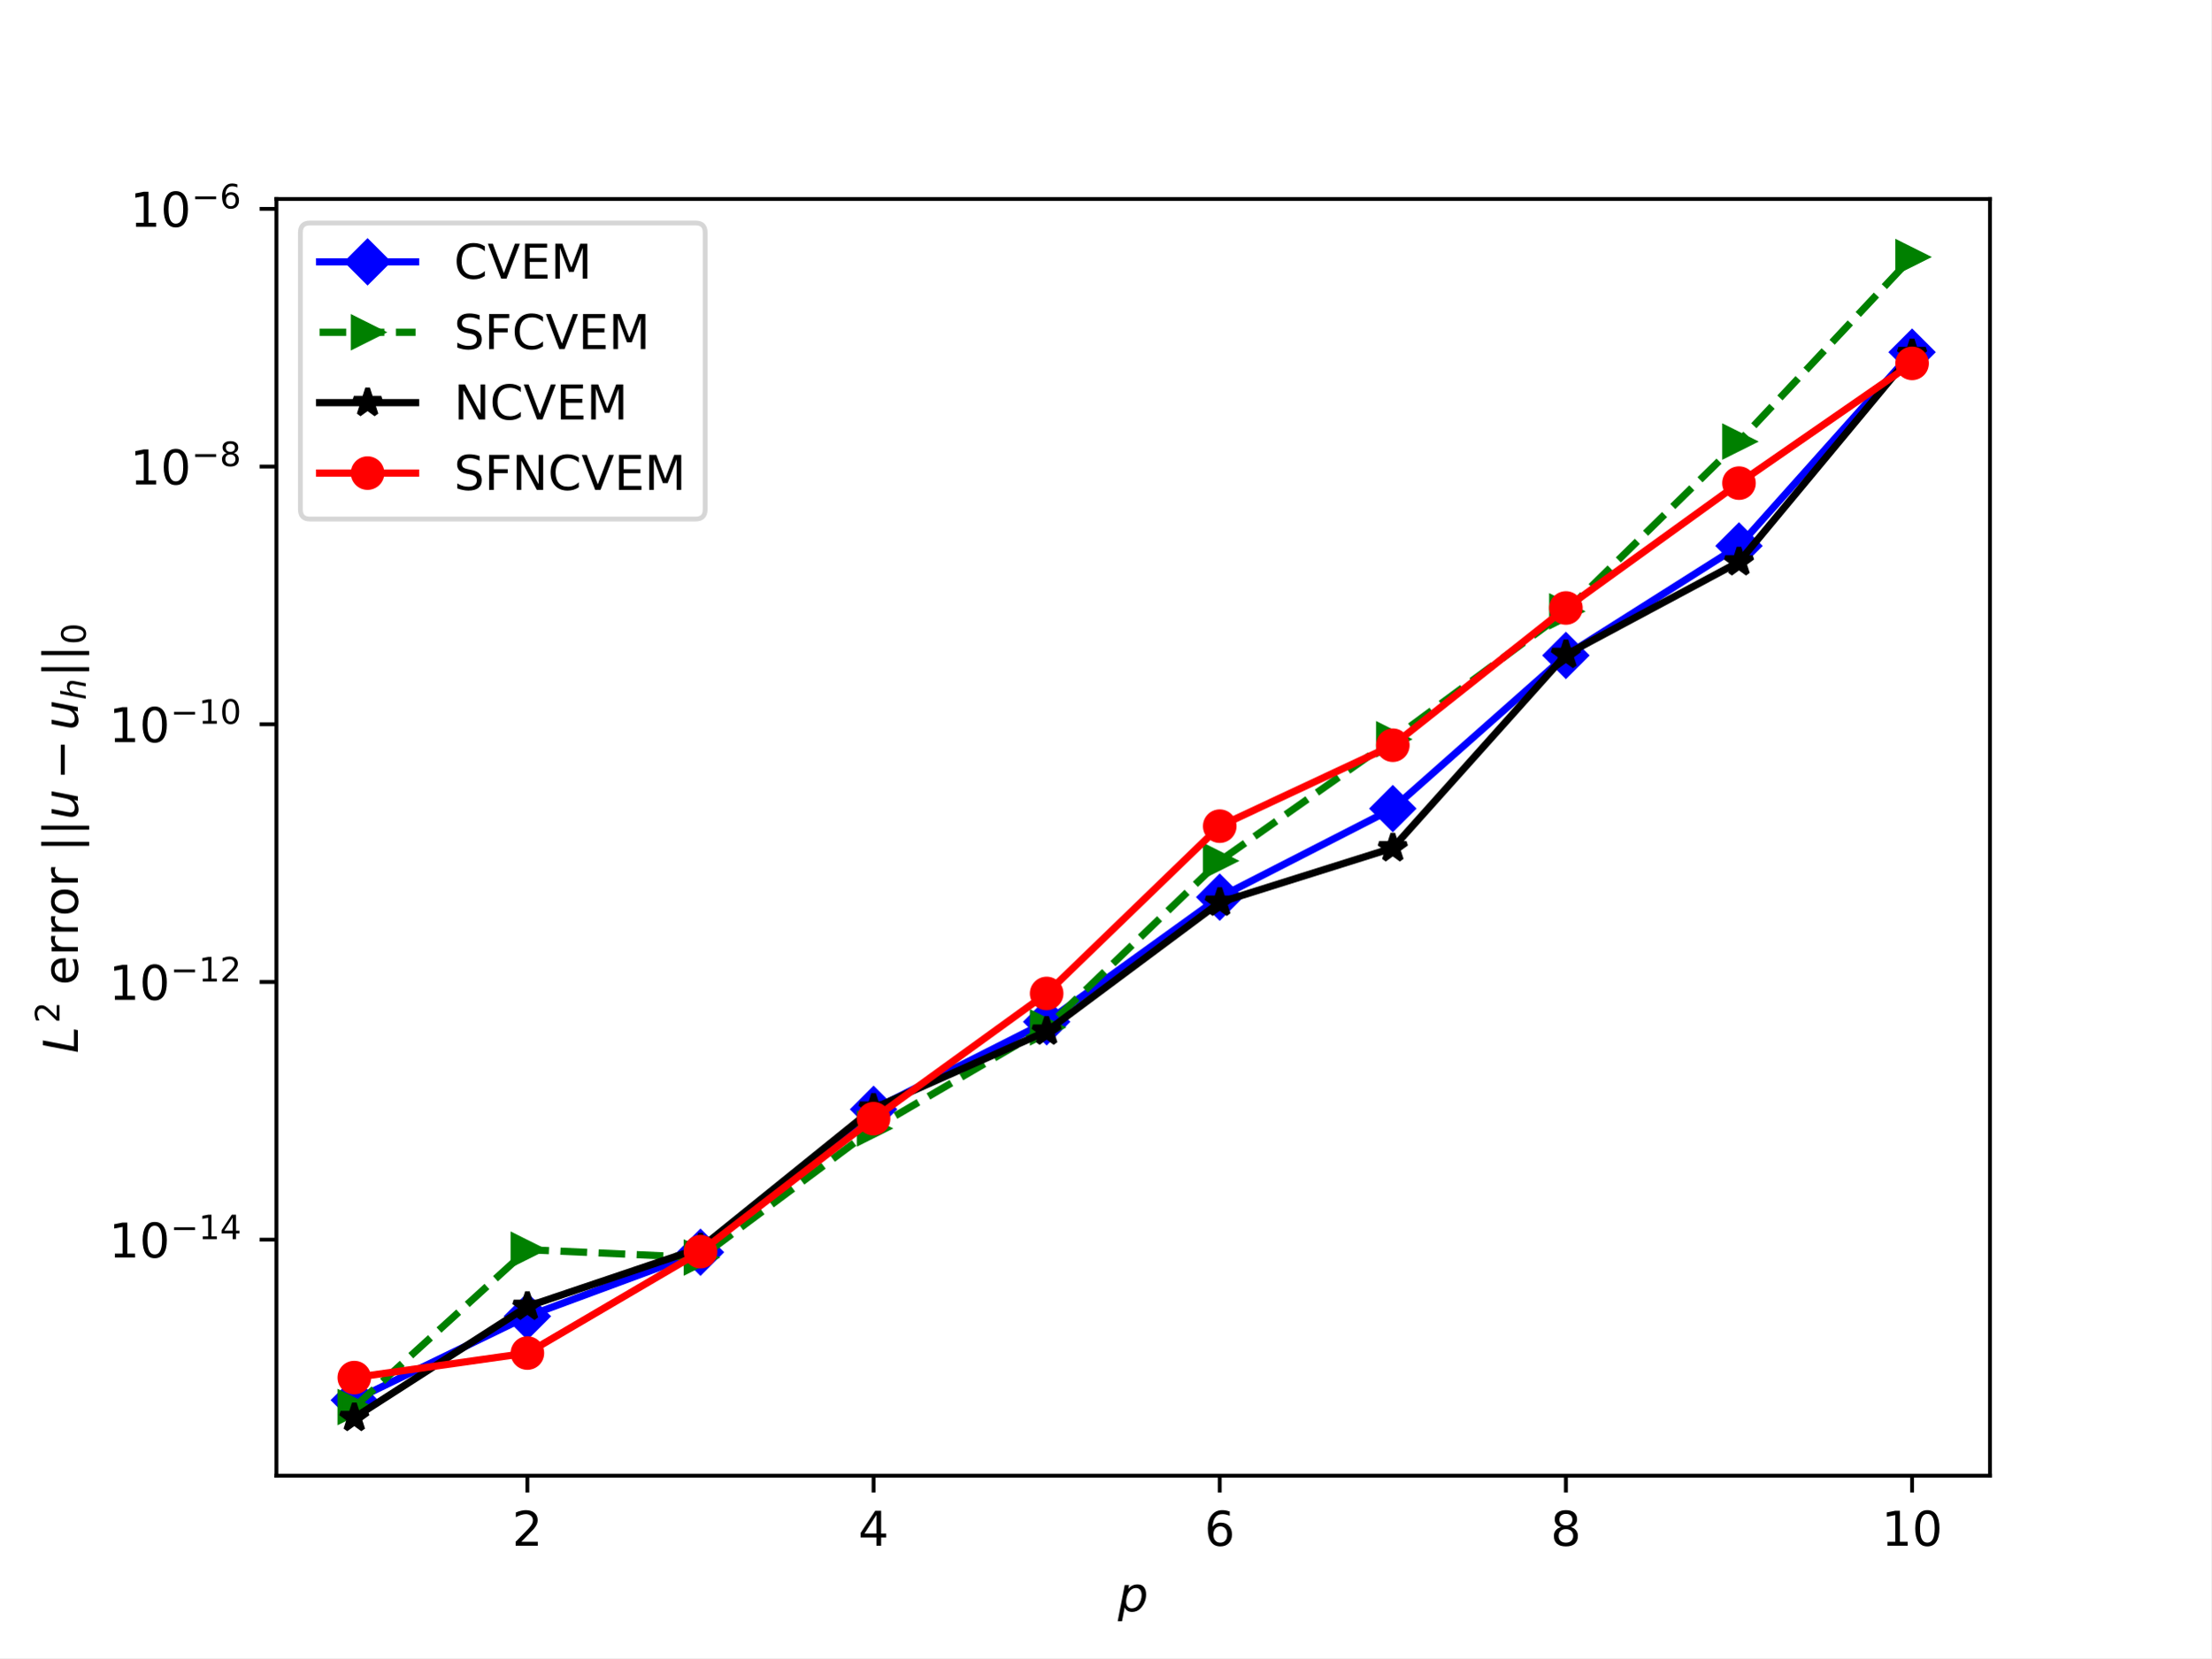
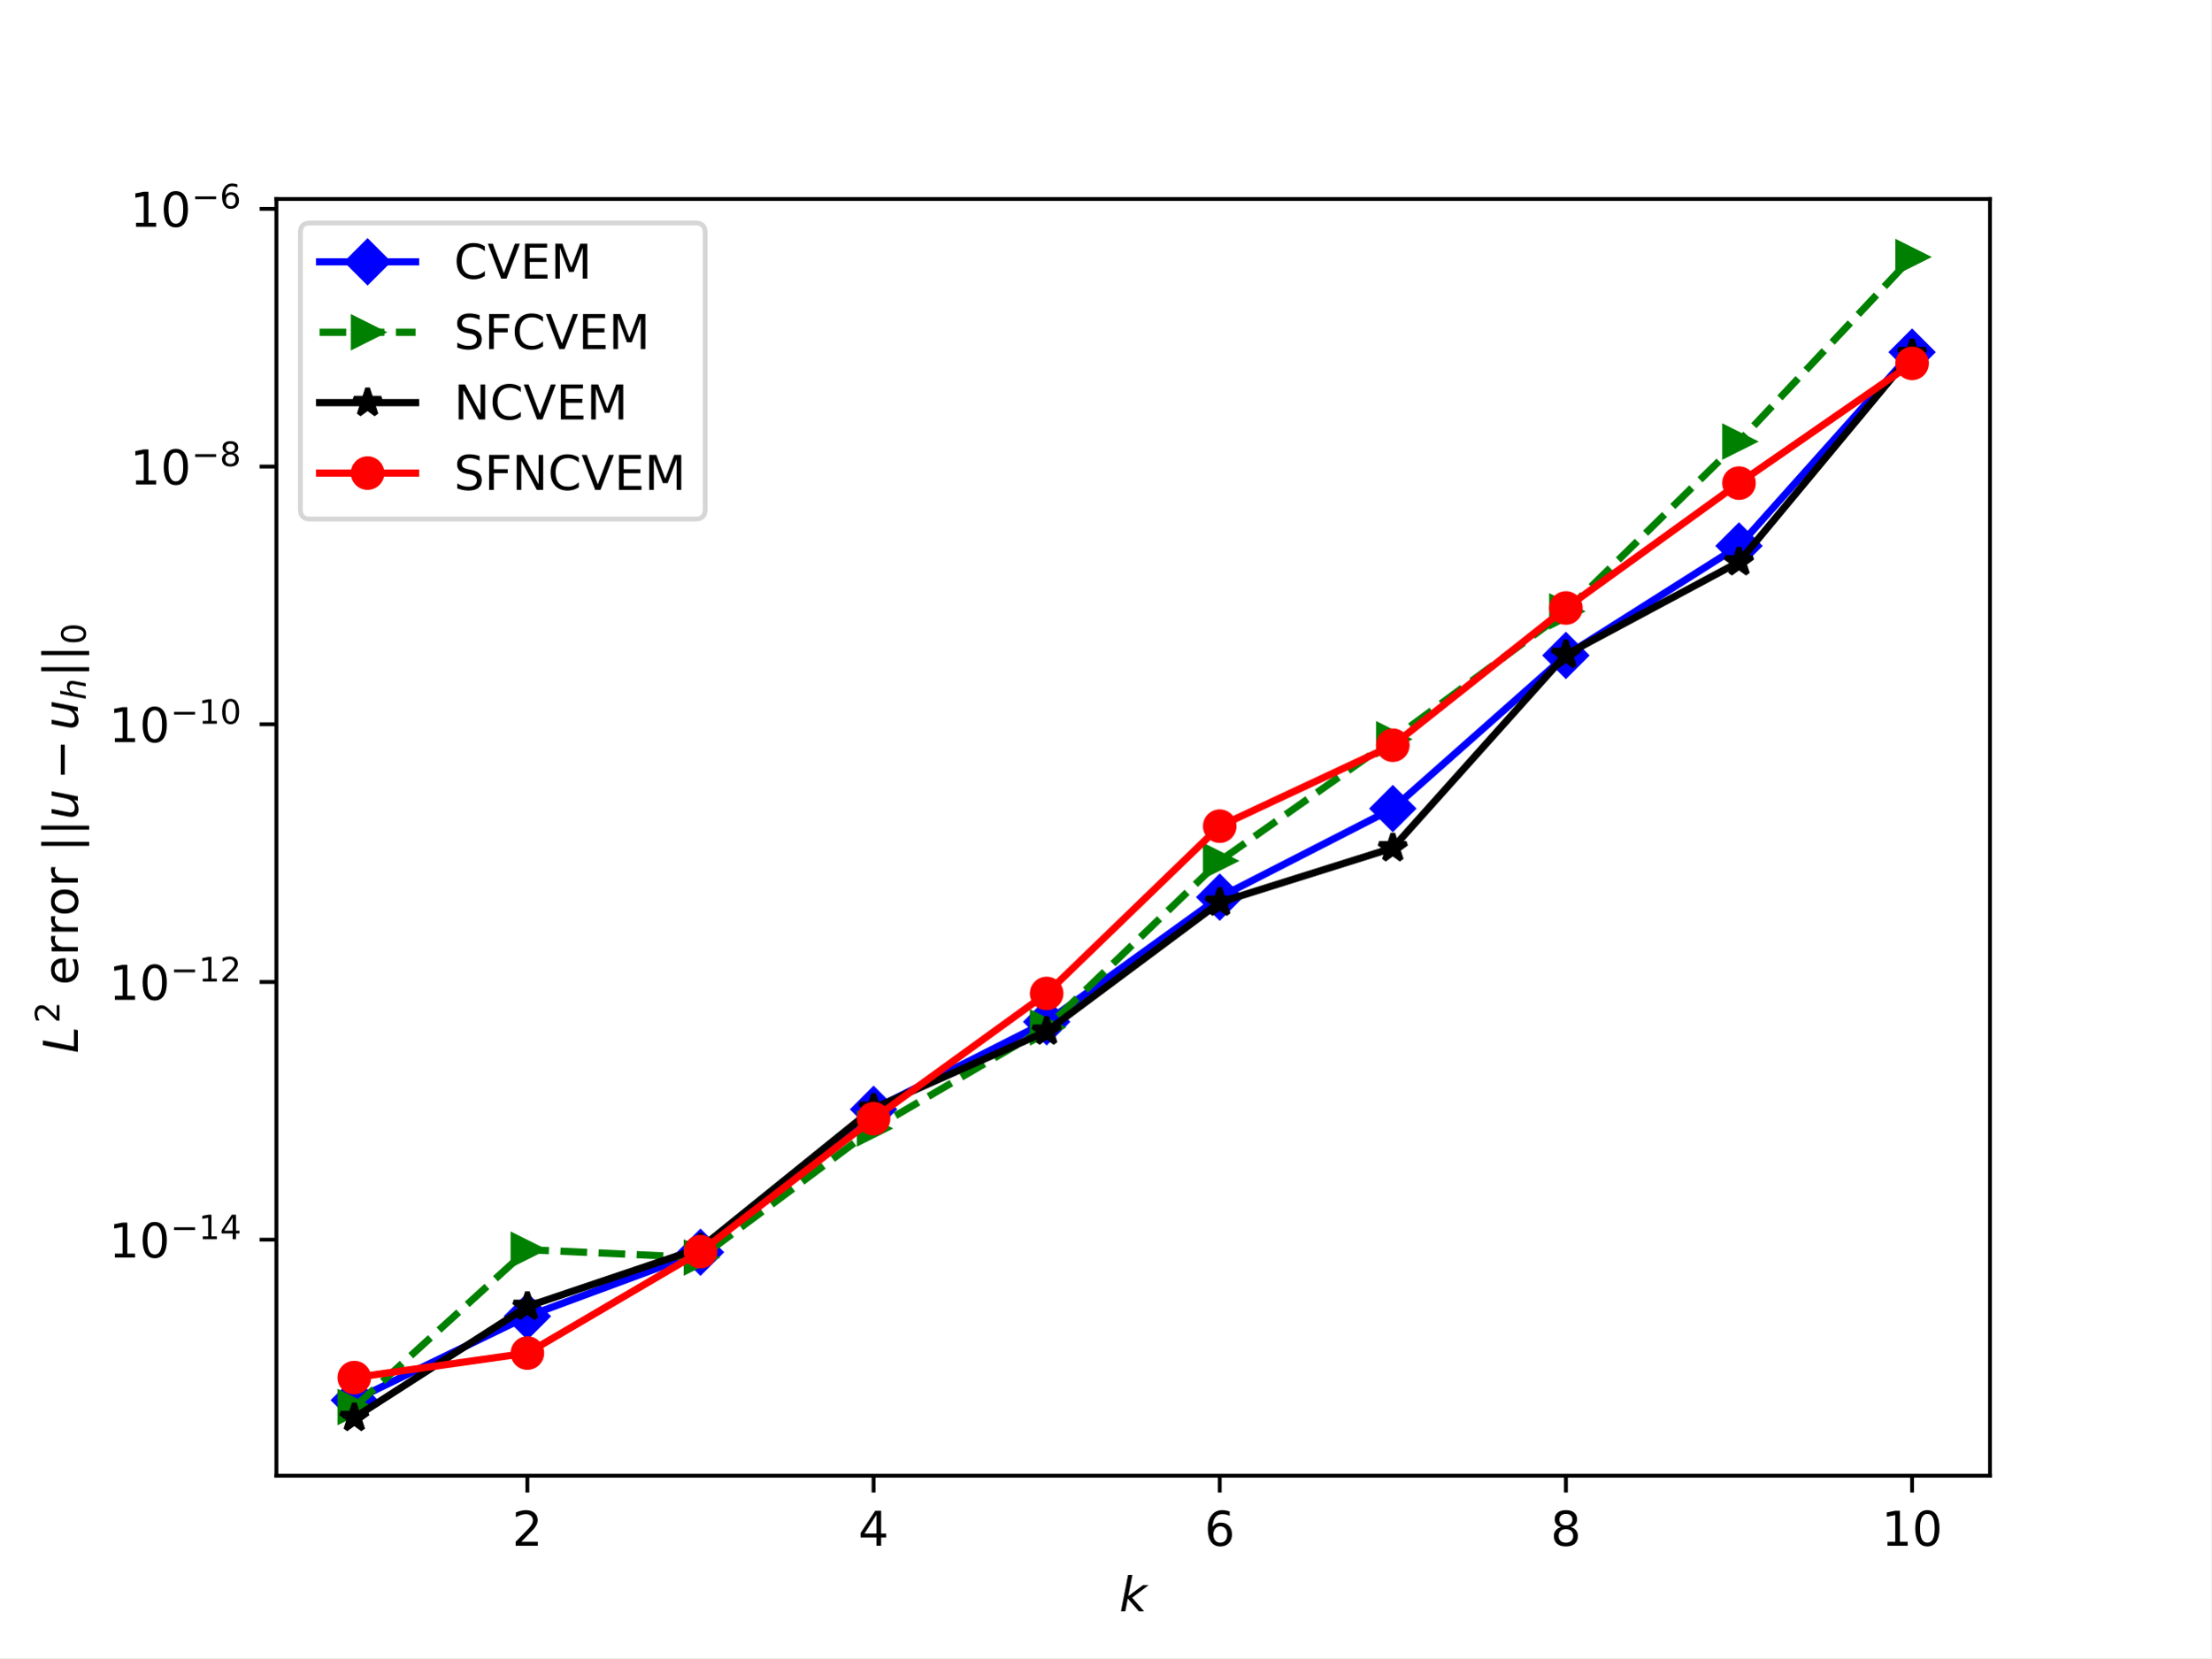
<svg xmlns="http://www.w3.org/2000/svg" xmlns:xlink="http://www.w3.org/1999/xlink" width="460.8pt" height="345.6pt" viewBox="0 0 460.8 345.6" version="1.1">
  <defs>
    <style type="text/css">*{stroke-linejoin: round; stroke-linecap: butt}</style>
  </defs>
  <g id="figure_1">
    <g id="patch_1">
      <path d="M 0 345.6  L 460.8 345.6  L 460.8 0  L 0 0  z " style="fill: #ffffff" />
    </g>
    <g id="axes_1">
      <g id="patch_2">
        <path d="M 57.6 307.584  L 414.72 307.584  L 414.72 41.472  L 57.6 41.472  z " style="fill: #ffffff" />
      </g>
      <g id="matplotlib.axis_1">
        <g id="xtick_1">
          <g id="line2d_1">
            <defs>
-               <path id="me369b42a42" d="M 0 0  L 0 3.5  " style="stroke: #000000; stroke-width: 0.8" />
-             </defs>
-             <g>
-               <use xlink:href="#me369b42a42" x="109.905" y="307.584" style="stroke: #000000; stroke-width: 0.8" />
+               <path id="m17339f970b" d="M 0 0  L 0 3.5  " style="stroke: #000000; stroke-width: 0.8" />
+             </defs>
+             <g>
+               <use xlink:href="#m17339f970b" x="109.905" y="307.584" style="stroke: #000000; stroke-width: 0.8" />
            </g>
          </g>
          <g id="text_1">
            <g transform="translate(106.7242 322.1824)scale(0.1 -0.1)">
              <defs>
                <path id="DejaVuSans-32" d="M 1228 531  L 3431 531  L 3431 0  L 469 0  L 469 531  Q 828 903 1448 1529  Q 2069 2156 2228 2338  Q 2531 2678 2651 2914  Q 2772 3150 2772 3378  Q 2772 3750 2511 3984  Q 2250 4219 1831 4219  Q 1534 4219 1204 4116  Q 875 4013 500 3803  L 500 4441  Q 881 4594 1212 4672  Q 1544 4750 1819 4750  Q 2544 4750 2975 4387  Q 3406 4025 3406 3419  Q 3406 3131 3298 2873  Q 3191 2616 2906 2266  Q 2828 2175 2409 1742  Q 1991 1309 1228 531  z " transform="scale(0.015625)" />
              </defs>
              <use xlink:href="#DejaVuSans-32" />
            </g>
          </g>
        </g>
        <g id="xtick_2">
          <g id="line2d_2">
            <g>
-               <use xlink:href="#me369b42a42" x="182.051" y="307.584" style="stroke: #000000; stroke-width: 0.8" />
+               <use xlink:href="#m17339f970b" x="182.051" y="307.584" style="stroke: #000000; stroke-width: 0.8" />
            </g>
          </g>
          <g id="text_2">
            <g transform="translate(178.8697 322.1824)scale(0.1 -0.1)">
              <defs>
                <path id="DejaVuSans-34" d="M 2419 4116  L 825 1625  L 2419 1625  L 2419 4116  z M 2253 4666  L 3047 4666  L 3047 1625  L 3713 1625  L 3713 1100  L 3047 1100  L 3047 0  L 2419 0  L 2419 1100  L 313 1100  L 313 1709  L 2253 4666  z " transform="scale(0.015625)" />
              </defs>
              <use xlink:href="#DejaVuSans-34" />
            </g>
          </g>
        </g>
        <g id="xtick_3">
          <g id="line2d_3">
            <g>
-               <use xlink:href="#me369b42a42" x="254.196" y="307.584" style="stroke: #000000; stroke-width: 0.8" />
+               <use xlink:href="#m17339f970b" x="254.196" y="307.584" style="stroke: #000000; stroke-width: 0.8" />
            </g>
          </g>
          <g id="text_3">
            <g transform="translate(251.0151 322.1824)scale(0.1 -0.1)">
              <defs>
                <path id="DejaVuSans-36" d="M 2113 2584  Q 1688 2584 1439 2293  Q 1191 2003 1191 1497  Q 1191 994 1439 701  Q 1688 409 2113 409  Q 2538 409 2786 701  Q 3034 994 3034 1497  Q 3034 2003 2786 2293  Q 2538 2584 2113 2584  z M 3366 4563  L 3366 3988  Q 3128 4100 2886 4159  Q 2644 4219 2406 4219  Q 1781 4219 1451 3797  Q 1122 3375 1075 2522  Q 1259 2794 1537 2939  Q 1816 3084 2150 3084  Q 2853 3084 3261 2657  Q 3669 2231 3669 1497  Q 3669 778 3244 343  Q 2819 -91 2113 -91  Q 1303 -91 875 529  Q 447 1150 447 2328  Q 447 3434 972 4092  Q 1497 4750 2381 4750  Q 2619 4750 2861 4703  Q 3103 4656 3366 4563  z " transform="scale(0.015625)" />
              </defs>
              <use xlink:href="#DejaVuSans-36" />
            </g>
          </g>
        </g>
        <g id="xtick_4">
          <g id="line2d_4">
            <g>
-               <use xlink:href="#me369b42a42" x="326.342" y="307.584" style="stroke: #000000; stroke-width: 0.8" />
+               <use xlink:href="#m17339f970b" x="326.342" y="307.584" style="stroke: #000000; stroke-width: 0.8" />
            </g>
          </g>
          <g id="text_4">
            <g transform="translate(323.1606 322.1824)scale(0.1 -0.1)">
              <defs>
                <path id="DejaVuSans-38" d="M 2034 2216  Q 1584 2216 1326 1975  Q 1069 1734 1069 1313  Q 1069 891 1326 650  Q 1584 409 2034 409  Q 2484 409 2743 651  Q 3003 894 3003 1313  Q 3003 1734 2745 1975  Q 2488 2216 2034 2216  z M 1403 2484  Q 997 2584 770 2862  Q 544 3141 544 3541  Q 544 4100 942 4425  Q 1341 4750 2034 4750  Q 2731 4750 3128 4425  Q 3525 4100 3525 3541  Q 3525 3141 3298 2862  Q 3072 2584 2669 2484  Q 3125 2378 3379 2068  Q 3634 1759 3634 1313  Q 3634 634 3220 271  Q 2806 -91 2034 -91  Q 1263 -91 848 271  Q 434 634 434 1313  Q 434 1759 690 2068  Q 947 2378 1403 2484  z M 1172 3481  Q 1172 3119 1398 2916  Q 1625 2713 2034 2713  Q 2441 2713 2670 2916  Q 2900 3119 2900 3481  Q 2900 3844 2670 4047  Q 2441 4250 2034 4250  Q 1625 4250 1398 4047  Q 1172 3844 1172 3481  z " transform="scale(0.015625)" />
              </defs>
              <use xlink:href="#DejaVuSans-38" />
            </g>
          </g>
        </g>
        <g id="xtick_5">
          <g id="line2d_5">
            <g>
-               <use xlink:href="#me369b42a42" x="398.487" y="307.584" style="stroke: #000000; stroke-width: 0.8" />
+               <use xlink:href="#m17339f970b" x="398.487" y="307.584" style="stroke: #000000; stroke-width: 0.8" />
            </g>
          </g>
          <g id="text_5">
            <g transform="translate(392.1248 322.1824)scale(0.1 -0.1)">
              <defs>
                <path id="DejaVuSans-31" d="M 794 531  L 1825 531  L 1825 4091  L 703 3866  L 703 4441  L 1819 4666  L 2450 4666  L 2450 531  L 3481 531  L 3481 0  L 794 0  L 794 531  z " transform="scale(0.015625)" />
                <path id="DejaVuSans-30" d="M 2034 4250  Q 1547 4250 1301 3770  Q 1056 3291 1056 2328  Q 1056 1369 1301 889  Q 1547 409 2034 409  Q 2525 409 2770 889  Q 3016 1369 3016 2328  Q 3016 3291 2770 3770  Q 2525 4250 2034 4250  z M 2034 4750  Q 2819 4750 3233 4129  Q 3647 3509 3647 2328  Q 3647 1150 3233 529  Q 2819 -91 2034 -91  Q 1250 -91 836 529  Q 422 1150 422 2328  Q 422 3509 836 4129  Q 1250 4750 2034 4750  z " transform="scale(0.015625)" />
              </defs>
              <use xlink:href="#DejaVuSans-31" />
              <use xlink:href="#DejaVuSans-30" x="63.623" />
            </g>
          </g>
        </g>
        <g id="text_6">
-           <g transform="translate(232.96 335.8403)scale(0.1 -0.1)">
-             <defs>
-               <path id="DejaVuSans-Oblique-70" d="M 3175 2156  Q 3175 2616 2975 2859  Q 2775 3103 2400 3103  Q 2144 3103 1911 2972  Q 1678 2841 1497 2591  Q 1319 2344 1212 1994  Q 1106 1644 1106 1300  Q 1106 863 1306 627  Q 1506 391 1875 391  Q 2147 391 2380 519  Q 2613 647 2778 891  Q 2956 1147 3065 1494  Q 3175 1841 3175 2156  z M 1394 2969  Q 1625 3272 1939 3428  Q 2253 3584 2638 3584  Q 3175 3584 3472 3232  Q 3769 2881 3769 2247  Q 3769 1728 3584 1258  Q 3400 788 3053 416  Q 2822 169 2531 39  Q 2241 -91 1919 -91  Q 1547 -91 1294 64  Q 1041 219 916 525  L 556 -1331  L -19 -1331  L 922 3500  L 1497 3500  L 1394 2969  z " transform="scale(0.015625)" />
-             </defs>
-             <use xlink:href="#DejaVuSans-Oblique-70" />
+           <g transform="translate(233.26 335.8606)scale(0.1 -0.1)">
+             <defs>
+               <path id="DejaVuSans-Oblique-6b" d="M 1172 4863  L 1747 4863  L 1197 2028  L 3169 3500  L 3916 3500  L 1716 1825  L 3322 0  L 2625 0  L 1131 1709  L 800 0  L 225 0  L 1172 4863  z " transform="scale(0.015625)" />
+             </defs>
+             <use xlink:href="#DejaVuSans-Oblique-6b" transform="translate(0 0.015625)" />
          </g>
        </g>
      </g>
      <g id="matplotlib.axis_2">
        <g id="ytick_1">
          <g id="line2d_6">
            <defs>
-               <path id="m27cf5d0854" d="M 0 0  L -3.5 0  " style="stroke: #000000; stroke-width: 0.8" />
-             </defs>
-             <g>
-               <use xlink:href="#m27cf5d0854" x="57.6" y="258.386" style="stroke: #000000; stroke-width: 0.8" />
+               <path id="m7d3b44a6b0" d="M 0 0  L -3.5 0  " style="stroke: #000000; stroke-width: 0.8" />
+             </defs>
+             <g>
+               <use xlink:href="#m7d3b44a6b0" x="57.6" y="258.386" style="stroke: #000000; stroke-width: 0.8" />
            </g>
          </g>
          <g id="text_7">
            <g transform="translate(22.7 262.1857)scale(0.1 -0.1)">
              <defs>
                <path id="DejaVuSans-2212" d="M 678 2272  L 4684 2272  L 4684 1741  L 678 1741  L 678 2272  z " transform="scale(0.015625)" />
              </defs>
              <use xlink:href="#DejaVuSans-31" transform="translate(0 0.684375)" />
              <use xlink:href="#DejaVuSans-30" transform="translate(63.62305 0.684375)" />
              <use xlink:href="#DejaVuSans-2212" transform="translate(128.2031 38.96563)scale(0.7)" />
              <use xlink:href="#DejaVuSans-31" transform="translate(186.8555 38.96563)scale(0.7)" />
              <use xlink:href="#DejaVuSans-34" transform="translate(231.3916 38.96563)scale(0.7)" />
            </g>
          </g>
        </g>
        <g id="ytick_2">
          <g id="line2d_7">
            <g>
-               <use xlink:href="#m27cf5d0854" x="57.6" y="204.673" style="stroke: #000000; stroke-width: 0.8" />
+               <use xlink:href="#m7d3b44a6b0" x="57.6" y="204.673" style="stroke: #000000; stroke-width: 0.8" />
            </g>
          </g>
          <g id="text_8">
            <g transform="translate(22.7 208.4718)scale(0.1 -0.1)">
              <use xlink:href="#DejaVuSans-31" transform="translate(0 0.765625)" />
              <use xlink:href="#DejaVuSans-30" transform="translate(63.62305 0.765625)" />
              <use xlink:href="#DejaVuSans-2212" transform="translate(128.2031 39.04688)scale(0.7)" />
              <use xlink:href="#DejaVuSans-31" transform="translate(186.8555 39.04688)scale(0.7)" />
              <use xlink:href="#DejaVuSans-32" transform="translate(231.3916 39.04688)scale(0.7)" />
            </g>
          </g>
        </g>
        <g id="ytick_3">
          <g id="line2d_8">
            <g>
-               <use xlink:href="#m27cf5d0854" x="57.6" y="150.959" style="stroke: #000000; stroke-width: 0.8" />
+               <use xlink:href="#m7d3b44a6b0" x="57.6" y="150.959" style="stroke: #000000; stroke-width: 0.8" />
            </g>
          </g>
          <g id="text_9">
            <g transform="translate(22.7 154.758)scale(0.1 -0.1)">
              <use xlink:href="#DejaVuSans-31" transform="translate(0 0.765625)" />
              <use xlink:href="#DejaVuSans-30" transform="translate(63.62305 0.765625)" />
              <use xlink:href="#DejaVuSans-2212" transform="translate(128.2031 39.04688)scale(0.7)" />
              <use xlink:href="#DejaVuSans-31" transform="translate(186.8555 39.04688)scale(0.7)" />
              <use xlink:href="#DejaVuSans-30" transform="translate(231.3916 39.04688)scale(0.7)" />
            </g>
          </g>
        </g>
        <g id="ytick_4">
          <g id="line2d_9">
            <g>
-               <use xlink:href="#m27cf5d0854" x="57.6" y="97.245" style="stroke: #000000; stroke-width: 0.8" />
+               <use xlink:href="#m7d3b44a6b0" x="57.6" y="97.245" style="stroke: #000000; stroke-width: 0.8" />
            </g>
          </g>
          <g id="text_10">
            <g transform="translate(27.1 101.0442)scale(0.1 -0.1)">
              <use xlink:href="#DejaVuSans-31" transform="translate(0 0.765625)" />
              <use xlink:href="#DejaVuSans-30" transform="translate(63.62305 0.765625)" />
              <use xlink:href="#DejaVuSans-2212" transform="translate(128.2031 39.04688)scale(0.7)" />
              <use xlink:href="#DejaVuSans-38" transform="translate(186.8555 39.04688)scale(0.7)" />
            </g>
          </g>
        </g>
        <g id="ytick_5">
          <g id="line2d_10">
            <g>
-               <use xlink:href="#m27cf5d0854" x="57.6" y="43.531" style="stroke: #000000; stroke-width: 0.8" />
+               <use xlink:href="#m7d3b44a6b0" x="57.6" y="43.531" style="stroke: #000000; stroke-width: 0.8" />
            </g>
          </g>
          <g id="text_11">
            <g transform="translate(27.1 47.33032)scale(0.1 -0.1)">
              <use xlink:href="#DejaVuSans-31" transform="translate(0 0.765625)" />
              <use xlink:href="#DejaVuSans-30" transform="translate(63.62305 0.765625)" />
              <use xlink:href="#DejaVuSans-2212" transform="translate(128.2031 39.04688)scale(0.7)" />
              <use xlink:href="#DejaVuSans-36" transform="translate(186.8555 39.04688)scale(0.7)" />
            </g>
          </g>
        </g>
        <g id="text_12">
          <g transform="translate(16.3 219.528)rotate(-90)scale(0.1 -0.1)">
            <defs>
              <path id="DejaVuSans-Oblique-4c" d="M 1075 4666  L 1709 4666  L 909 525  L 3181 525  L 3078 0  L 172 0  L 1075 4666  z " transform="scale(0.015625)" />
              <path id="DejaVuSans-20" transform="scale(0.015625)" />
              <path id="DejaVuSans-65" d="M 3597 1894  L 3597 1613  L 953 1613  Q 991 1019 1311 708  Q 1631 397 2203 397  Q 2534 397 2845 478  Q 3156 559 3463 722  L 3463 178  Q 3153 47 2828 -22  Q 2503 -91 2169 -91  Q 1331 -91 842 396  Q 353 884 353 1716  Q 353 2575 817 3079  Q 1281 3584 2069 3584  Q 2775 3584 3186 3129  Q 3597 2675 3597 1894  z M 3022 2063  Q 3016 2534 2758 2815  Q 2500 3097 2075 3097  Q 1594 3097 1305 2825  Q 1016 2553 972 2059  L 3022 2063  z " transform="scale(0.015625)" />
              <path id="DejaVuSans-72" d="M 2631 2963  Q 2534 3019 2420 3045  Q 2306 3072 2169 3072  Q 1681 3072 1420 2755  Q 1159 2438 1159 1844  L 1159 0  L 581 0  L 581 3500  L 1159 3500  L 1159 2956  Q 1341 3275 1631 3429  Q 1922 3584 2338 3584  Q 2397 3584 2469 3576  Q 2541 3569 2628 3553  L 2631 2963  z " transform="scale(0.015625)" />
              <path id="DejaVuSans-6f" d="M 1959 3097  Q 1497 3097 1228 2736  Q 959 2375 959 1747  Q 959 1119 1226 758  Q 1494 397 1959 397  Q 2419 397 2687 759  Q 2956 1122 2956 1747  Q 2956 2369 2687 2733  Q 2419 3097 1959 3097  z M 1959 3584  Q 2709 3584 3137 3096  Q 3566 2609 3566 1747  Q 3566 888 3137 398  Q 2709 -91 1959 -91  Q 1206 -91 779 398  Q 353 888 353 1747  Q 353 2609 779 3096  Q 1206 3584 1959 3584  z " transform="scale(0.015625)" />
              <path id="DejaVuSans-7c" d="M 1344 4891  L 1344 -1509  L 813 -1509  L 813 4891  L 1344 4891  z " transform="scale(0.015625)" />
              <path id="DejaVuSans-Oblique-75" d="M 428 1388  L 838 3500  L 1416 3500  L 1006 1409  Q 975 1256 961 1147  Q 947 1038 947 966  Q 947 700 1109 554  Q 1272 409 1569 409  Q 2031 409 2368 721  Q 2706 1034 2809 1563  L 3194 3500  L 3769 3500  L 3091 0  L 2516 0  L 2631 550  Q 2388 244 2052 76  Q 1716 -91 1338 -91  Q 878 -91 622 161  Q 366 413 366 863  Q 366 956 381 1097  Q 397 1238 428 1388  z " transform="scale(0.015625)" />
              <path id="DejaVuSans-Oblique-68" d="M 3566 2113  L 3156 0  L 2578 0  L 2988 2091  Q 3016 2238 3031 2350  Q 3047 2463 3047 2528  Q 3047 2791 2881 2937  Q 2716 3084 2419 3084  Q 1956 3084 1617 2771  Q 1278 2459 1178 1941  L 800 0  L 225 0  L 1172 4863  L 1747 4863  L 1375 2950  Q 1594 3244 1934 3414  Q 2275 3584 2650 3584  Q 3113 3584 3367 3334  Q 3622 3084 3622 2631  Q 3622 2519 3608 2391  Q 3594 2263 3566 2113  z " transform="scale(0.015625)" />
            </defs>
            <use xlink:href="#DejaVuSans-Oblique-4c" transform="translate(0 0.765625)" />
            <use xlink:href="#DejaVuSans-32" transform="translate(62.72966 39.04688)scale(0.7)" />
            <use xlink:href="#DejaVuSans-20" transform="translate(110.0002 0.765625)" />
            <use xlink:href="#DejaVuSans-65" transform="translate(141.7873 0.765625)" />
            <use xlink:href="#DejaVuSans-72" transform="translate(203.3107 0.765625)" />
            <use xlink:href="#DejaVuSans-72" transform="translate(244.424 0.765625)" />
            <use xlink:href="#DejaVuSans-6f" transform="translate(285.5373 0.765625)" />
            <use xlink:href="#DejaVuSans-72" transform="translate(346.7189 0.765625)" />
            <use xlink:href="#DejaVuSans-20" transform="translate(387.8322 0.765625)" />
            <use xlink:href="#DejaVuSans-7c" transform="translate(419.6193 0.765625)" />
            <use xlink:href="#DejaVuSans-7c" transform="translate(453.3107 0.765625)" />
            <use xlink:href="#DejaVuSans-Oblique-75" transform="translate(487.0021 0.765625)" />
            <use xlink:href="#DejaVuSans-2212" transform="translate(569.8635 0.765625)" />
            <use xlink:href="#DejaVuSans-Oblique-75" transform="translate(673.1349 0.765625)" />
            <use xlink:href="#DejaVuSans-Oblique-68" transform="translate(736.5138 -15.64062)scale(0.7)" />
            <use xlink:href="#DejaVuSans-7c" transform="translate(783.6135 0.765625)" />
            <use xlink:href="#DejaVuSans-7c" transform="translate(817.3049 0.765625)" />
            <use xlink:href="#DejaVuSans-30" transform="translate(851.9533 -15.64062)scale(0.7)" />
          </g>
        </g>
      </g>
      <g id="line2d_11">
-         <path d="M 73.833 291.835  L 109.905 274.357  L 145.978 261.004  L 182.051 231.219  L 218.124 212.975  L 254.196 186.997  L 290.269 168.532  L 326.342 136.611  L 362.415 113.783  L 398.487 73.396  " clip-path="url(#pb0116718ec)" style="fill: none; stroke: #0000ff; stroke-width: 1.5; stroke-linecap: square" />
+         <path d="M 73.833 291.835  L 109.905 274.357  L 145.978 261.004  L 182.051 231.219  L 218.124 212.975  L 254.196 186.997  L 290.269 168.532  L 326.342 136.611  L 362.415 113.783  L 398.487 73.396  " clip-path="url(#p30bc441368)" style="fill: none; stroke: #0000ff; stroke-width: 1.5; stroke-linecap: square" />
        <defs>
-           <path id="m837c7da74c" d="M -0 4.243  L 4.243 0  L 0 -4.243  L -4.243 -0  z " style="stroke: #0000ff; stroke-linejoin: miter" />
+           <path id="mbfd32cf2ca" d="M -0 4.243  L 4.243 0  L 0 -4.243  L -4.243 -0  z " style="stroke: #0000ff; stroke-linejoin: miter" />
        </defs>
-         <g clip-path="url(#pb0116718ec)">
-           <use xlink:href="#m837c7da74c" x="73.833" y="291.835" style="fill: #0000ff; stroke: #0000ff; stroke-linejoin: miter" />
-           <use xlink:href="#m837c7da74c" x="109.905" y="274.357" style="fill: #0000ff; stroke: #0000ff; stroke-linejoin: miter" />
-           <use xlink:href="#m837c7da74c" x="145.978" y="261.004" style="fill: #0000ff; stroke: #0000ff; stroke-linejoin: miter" />
-           <use xlink:href="#m837c7da74c" x="182.051" y="231.219" style="fill: #0000ff; stroke: #0000ff; stroke-linejoin: miter" />
-           <use xlink:href="#m837c7da74c" x="218.124" y="212.975" style="fill: #0000ff; stroke: #0000ff; stroke-linejoin: miter" />
-           <use xlink:href="#m837c7da74c" x="254.196" y="186.997" style="fill: #0000ff; stroke: #0000ff; stroke-linejoin: miter" />
-           <use xlink:href="#m837c7da74c" x="290.269" y="168.532" style="fill: #0000ff; stroke: #0000ff; stroke-linejoin: miter" />
-           <use xlink:href="#m837c7da74c" x="326.342" y="136.611" style="fill: #0000ff; stroke: #0000ff; stroke-linejoin: miter" />
-           <use xlink:href="#m837c7da74c" x="362.415" y="113.783" style="fill: #0000ff; stroke: #0000ff; stroke-linejoin: miter" />
-           <use xlink:href="#m837c7da74c" x="398.487" y="73.396" style="fill: #0000ff; stroke: #0000ff; stroke-linejoin: miter" />
+         <g clip-path="url(#p30bc441368)">
+           <use xlink:href="#mbfd32cf2ca" x="73.833" y="291.835" style="fill: #0000ff; stroke: #0000ff; stroke-linejoin: miter" />
+           <use xlink:href="#mbfd32cf2ca" x="109.905" y="274.357" style="fill: #0000ff; stroke: #0000ff; stroke-linejoin: miter" />
+           <use xlink:href="#mbfd32cf2ca" x="145.978" y="261.004" style="fill: #0000ff; stroke: #0000ff; stroke-linejoin: miter" />
+           <use xlink:href="#mbfd32cf2ca" x="182.051" y="231.219" style="fill: #0000ff; stroke: #0000ff; stroke-linejoin: miter" />
+           <use xlink:href="#mbfd32cf2ca" x="218.124" y="212.975" style="fill: #0000ff; stroke: #0000ff; stroke-linejoin: miter" />
+           <use xlink:href="#mbfd32cf2ca" x="254.196" y="186.997" style="fill: #0000ff; stroke: #0000ff; stroke-linejoin: miter" />
+           <use xlink:href="#mbfd32cf2ca" x="290.269" y="168.532" style="fill: #0000ff; stroke: #0000ff; stroke-linejoin: miter" />
+           <use xlink:href="#mbfd32cf2ca" x="326.342" y="136.611" style="fill: #0000ff; stroke: #0000ff; stroke-linejoin: miter" />
+           <use xlink:href="#mbfd32cf2ca" x="362.415" y="113.783" style="fill: #0000ff; stroke: #0000ff; stroke-linejoin: miter" />
+           <use xlink:href="#mbfd32cf2ca" x="398.487" y="73.396" style="fill: #0000ff; stroke: #0000ff; stroke-linejoin: miter" />
        </g>
      </g>
      <g id="line2d_12">
-         <path d="M 73.833 293.273  L 109.905 260.476  L 145.978 262.114  L 182.051 235.21  L 218.124 214.146  L 254.196 179.435  L 290.269 154.084  L 326.342 127.429  L 362.415 92.029  L 398.487 53.568  " clip-path="url(#pb0116718ec)" style="fill: none; stroke-dasharray: 5.55,2.4; stroke-dashoffset: 0; stroke: #008000; stroke-width: 1.5" />
+         <path d="M 73.833 293.273  L 109.905 260.476  L 145.978 262.114  L 182.051 235.21  L 218.124 214.146  L 254.196 179.435  L 290.269 154.084  L 326.342 127.429  L 362.415 92.029  L 398.487 53.568  " clip-path="url(#p30bc441368)" style="fill: none; stroke-dasharray: 5.55,2.4; stroke-dashoffset: 0; stroke: #008000; stroke-width: 1.5" />
        <defs>
-           <path id="me52e268c25" d="M 3 0  L -3 -3  L -3 3  z " style="stroke: #008000; stroke-linejoin: miter" />
+           <path id="m452fb6ddb3" d="M 3 0  L -3 -3  L -3 3  z " style="stroke: #008000; stroke-linejoin: miter" />
        </defs>
-         <g clip-path="url(#pb0116718ec)">
-           <use xlink:href="#me52e268c25" x="73.833" y="293.273" style="fill: #008000; stroke: #008000; stroke-linejoin: miter" />
-           <use xlink:href="#me52e268c25" x="109.905" y="260.476" style="fill: #008000; stroke: #008000; stroke-linejoin: miter" />
-           <use xlink:href="#me52e268c25" x="145.978" y="262.114" style="fill: #008000; stroke: #008000; stroke-linejoin: miter" />
-           <use xlink:href="#me52e268c25" x="182.051" y="235.21" style="fill: #008000; stroke: #008000; stroke-linejoin: miter" />
-           <use xlink:href="#me52e268c25" x="218.124" y="214.146" style="fill: #008000; stroke: #008000; stroke-linejoin: miter" />
-           <use xlink:href="#me52e268c25" x="254.196" y="179.435" style="fill: #008000; stroke: #008000; stroke-linejoin: miter" />
-           <use xlink:href="#me52e268c25" x="290.269" y="154.084" style="fill: #008000; stroke: #008000; stroke-linejoin: miter" />
-           <use xlink:href="#me52e268c25" x="326.342" y="127.429" style="fill: #008000; stroke: #008000; stroke-linejoin: miter" />
-           <use xlink:href="#me52e268c25" x="362.415" y="92.029" style="fill: #008000; stroke: #008000; stroke-linejoin: miter" />
-           <use xlink:href="#me52e268c25" x="398.487" y="53.568" style="fill: #008000; stroke: #008000; stroke-linejoin: miter" />
+         <g clip-path="url(#p30bc441368)">
+           <use xlink:href="#m452fb6ddb3" x="73.833" y="293.273" style="fill: #008000; stroke: #008000; stroke-linejoin: miter" />
+           <use xlink:href="#m452fb6ddb3" x="109.905" y="260.476" style="fill: #008000; stroke: #008000; stroke-linejoin: miter" />
+           <use xlink:href="#m452fb6ddb3" x="145.978" y="262.114" style="fill: #008000; stroke: #008000; stroke-linejoin: miter" />
+           <use xlink:href="#m452fb6ddb3" x="182.051" y="235.21" style="fill: #008000; stroke: #008000; stroke-linejoin: miter" />
+           <use xlink:href="#m452fb6ddb3" x="218.124" y="214.146" style="fill: #008000; stroke: #008000; stroke-linejoin: miter" />
+           <use xlink:href="#m452fb6ddb3" x="254.196" y="179.435" style="fill: #008000; stroke: #008000; stroke-linejoin: miter" />
+           <use xlink:href="#m452fb6ddb3" x="290.269" y="154.084" style="fill: #008000; stroke: #008000; stroke-linejoin: miter" />
+           <use xlink:href="#m452fb6ddb3" x="326.342" y="127.429" style="fill: #008000; stroke: #008000; stroke-linejoin: miter" />
+           <use xlink:href="#m452fb6ddb3" x="362.415" y="92.029" style="fill: #008000; stroke: #008000; stroke-linejoin: miter" />
+           <use xlink:href="#m452fb6ddb3" x="398.487" y="53.568" style="fill: #008000; stroke: #008000; stroke-linejoin: miter" />
        </g>
      </g>
      <g id="line2d_13">
-         <path d="M 73.833 295.488  L 109.905 272.312  L 145.978 260.131  L 182.051 231.005  L 218.124 214.95  L 254.196 188.086  L 290.269 176.74  L 326.342 136.439  L 362.415 117.129  L 398.487 73.719  " clip-path="url(#pb0116718ec)" style="fill: none; stroke: #000000; stroke-width: 1.5; stroke-linecap: square" />
+         <path d="M 73.833 295.488  L 109.905 272.312  L 145.978 260.131  L 182.051 231.005  L 218.124 214.95  L 254.196 188.086  L 290.269 176.74  L 326.342 136.439  L 362.415 117.129  L 398.487 73.719  " clip-path="url(#p30bc441368)" style="fill: none; stroke: #000000; stroke-width: 1.5; stroke-linecap: square" />
        <defs>
-           <path id="m78a13e70b2" d="M 0 -3  L -0.674 -0.927  L -2.853 -0.927  L -1.09 0.354  L -1.763 2.427  L -0 1.146  L 1.763 2.427  L 1.09 0.354  L 2.853 -0.927  L 0.674 -0.927  z " style="stroke: #000000; stroke-linejoin: bevel" />
+           <path id="mae18aed5e1" d="M 0 -3  L -0.674 -0.927  L -2.853 -0.927  L -1.09 0.354  L -1.763 2.427  L -0 1.146  L 1.763 2.427  L 1.09 0.354  L 2.853 -0.927  L 0.674 -0.927  z " style="stroke: #000000; stroke-linejoin: bevel" />
        </defs>
-         <g clip-path="url(#pb0116718ec)">
-           <use xlink:href="#m78a13e70b2" x="73.833" y="295.488" style="stroke: #000000; stroke-linejoin: bevel" />
-           <use xlink:href="#m78a13e70b2" x="109.905" y="272.312" style="stroke: #000000; stroke-linejoin: bevel" />
-           <use xlink:href="#m78a13e70b2" x="145.978" y="260.131" style="stroke: #000000; stroke-linejoin: bevel" />
-           <use xlink:href="#m78a13e70b2" x="182.051" y="231.005" style="stroke: #000000; stroke-linejoin: bevel" />
-           <use xlink:href="#m78a13e70b2" x="218.124" y="214.95" style="stroke: #000000; stroke-linejoin: bevel" />
-           <use xlink:href="#m78a13e70b2" x="254.196" y="188.086" style="stroke: #000000; stroke-linejoin: bevel" />
-           <use xlink:href="#m78a13e70b2" x="290.269" y="176.74" style="stroke: #000000; stroke-linejoin: bevel" />
-           <use xlink:href="#m78a13e70b2" x="326.342" y="136.439" style="stroke: #000000; stroke-linejoin: bevel" />
-           <use xlink:href="#m78a13e70b2" x="362.415" y="117.129" style="stroke: #000000; stroke-linejoin: bevel" />
-           <use xlink:href="#m78a13e70b2" x="398.487" y="73.719" style="stroke: #000000; stroke-linejoin: bevel" />
+         <g clip-path="url(#p30bc441368)">
+           <use xlink:href="#mae18aed5e1" x="73.833" y="295.488" style="stroke: #000000; stroke-linejoin: bevel" />
+           <use xlink:href="#mae18aed5e1" x="109.905" y="272.312" style="stroke: #000000; stroke-linejoin: bevel" />
+           <use xlink:href="#mae18aed5e1" x="145.978" y="260.131" style="stroke: #000000; stroke-linejoin: bevel" />
+           <use xlink:href="#mae18aed5e1" x="182.051" y="231.005" style="stroke: #000000; stroke-linejoin: bevel" />
+           <use xlink:href="#mae18aed5e1" x="218.124" y="214.95" style="stroke: #000000; stroke-linejoin: bevel" />
+           <use xlink:href="#mae18aed5e1" x="254.196" y="188.086" style="stroke: #000000; stroke-linejoin: bevel" />
+           <use xlink:href="#mae18aed5e1" x="290.269" y="176.74" style="stroke: #000000; stroke-linejoin: bevel" />
+           <use xlink:href="#mae18aed5e1" x="326.342" y="136.439" style="stroke: #000000; stroke-linejoin: bevel" />
+           <use xlink:href="#mae18aed5e1" x="362.415" y="117.129" style="stroke: #000000; stroke-linejoin: bevel" />
+           <use xlink:href="#mae18aed5e1" x="398.487" y="73.719" style="stroke: #000000; stroke-linejoin: bevel" />
        </g>
      </g>
      <g id="line2d_14">
-         <path d="M 73.833 287.14  L 109.905 282.026  L 145.978 260.883  L 182.051 233.167  L 218.124 207.069  L 254.196 172.199  L 290.269 155.326  L 326.342 126.723  L 362.415 100.695  L 398.487 75.731  " clip-path="url(#pb0116718ec)" style="fill: none; stroke: #ff0000; stroke-width: 1.5; stroke-linecap: square" />
+         <path d="M 73.833 287.14  L 109.905 282.026  L 145.978 260.883  L 182.051 233.167  L 218.124 207.069  L 254.196 172.199  L 290.269 155.326  L 326.342 126.723  L 362.415 100.695  L 398.487 75.731  " clip-path="url(#p30bc441368)" style="fill: none; stroke: #ff0000; stroke-width: 1.5; stroke-linecap: square" />
        <defs>
-           <path id="m7f63e0ed02" d="M 0 3  C 0.796 3 1.559 2.684 2.121 2.121  C 2.684 1.559 3 0.796 3 0  C 3 -0.796 2.684 -1.559 2.121 -2.121  C 1.559 -2.684 0.796 -3 0 -3  C -0.796 -3 -1.559 -2.684 -2.121 -2.121  C -2.684 -1.559 -3 -0.796 -3 0  C -3 0.796 -2.684 1.559 -2.121 2.121  C -1.559 2.684 -0.796 3 0 3  z " style="stroke: #ff0000" />
+           <path id="m13ca63e32d" d="M 0 3  C 0.796 3 1.559 2.684 2.121 2.121  C 2.684 1.559 3 0.796 3 0  C 3 -0.796 2.684 -1.559 2.121 -2.121  C 1.559 -2.684 0.796 -3 0 -3  C -0.796 -3 -1.559 -2.684 -2.121 -2.121  C -2.684 -1.559 -3 -0.796 -3 0  C -3 0.796 -2.684 1.559 -2.121 2.121  C -1.559 2.684 -0.796 3 0 3  z " style="stroke: #ff0000" />
        </defs>
-         <g clip-path="url(#pb0116718ec)">
-           <use xlink:href="#m7f63e0ed02" x="73.833" y="287.14" style="fill: #ff0000; stroke: #ff0000" />
-           <use xlink:href="#m7f63e0ed02" x="109.905" y="282.026" style="fill: #ff0000; stroke: #ff0000" />
-           <use xlink:href="#m7f63e0ed02" x="145.978" y="260.883" style="fill: #ff0000; stroke: #ff0000" />
-           <use xlink:href="#m7f63e0ed02" x="182.051" y="233.167" style="fill: #ff0000; stroke: #ff0000" />
-           <use xlink:href="#m7f63e0ed02" x="218.124" y="207.069" style="fill: #ff0000; stroke: #ff0000" />
-           <use xlink:href="#m7f63e0ed02" x="254.196" y="172.199" style="fill: #ff0000; stroke: #ff0000" />
-           <use xlink:href="#m7f63e0ed02" x="290.269" y="155.326" style="fill: #ff0000; stroke: #ff0000" />
-           <use xlink:href="#m7f63e0ed02" x="326.342" y="126.723" style="fill: #ff0000; stroke: #ff0000" />
-           <use xlink:href="#m7f63e0ed02" x="362.415" y="100.695" style="fill: #ff0000; stroke: #ff0000" />
-           <use xlink:href="#m7f63e0ed02" x="398.487" y="75.731" style="fill: #ff0000; stroke: #ff0000" />
+         <g clip-path="url(#p30bc441368)">
+           <use xlink:href="#m13ca63e32d" x="73.833" y="287.14" style="fill: #ff0000; stroke: #ff0000" />
+           <use xlink:href="#m13ca63e32d" x="109.905" y="282.026" style="fill: #ff0000; stroke: #ff0000" />
+           <use xlink:href="#m13ca63e32d" x="145.978" y="260.883" style="fill: #ff0000; stroke: #ff0000" />
+           <use xlink:href="#m13ca63e32d" x="182.051" y="233.167" style="fill: #ff0000; stroke: #ff0000" />
+           <use xlink:href="#m13ca63e32d" x="218.124" y="207.069" style="fill: #ff0000; stroke: #ff0000" />
+           <use xlink:href="#m13ca63e32d" x="254.196" y="172.199" style="fill: #ff0000; stroke: #ff0000" />
+           <use xlink:href="#m13ca63e32d" x="290.269" y="155.326" style="fill: #ff0000; stroke: #ff0000" />
+           <use xlink:href="#m13ca63e32d" x="326.342" y="126.723" style="fill: #ff0000; stroke: #ff0000" />
+           <use xlink:href="#m13ca63e32d" x="362.415" y="100.695" style="fill: #ff0000; stroke: #ff0000" />
+           <use xlink:href="#m13ca63e32d" x="398.487" y="75.731" style="fill: #ff0000; stroke: #ff0000" />
        </g>
      </g>
      <g id="patch_3">
        <path d="M 57.6 307.584  L 57.6 41.472  " style="fill: none; stroke: #000000; stroke-width: 0.8; stroke-linejoin: miter; stroke-linecap: square" />
      </g>
      <g id="patch_4">
        <path d="M 414.72 307.584  L 414.72 41.472  " style="fill: none; stroke: #000000; stroke-width: 0.8; stroke-linejoin: miter; stroke-linecap: square" />
      </g>
      <g id="patch_5">
        <path d="M 57.6 307.584  L 414.72 307.584  " style="fill: none; stroke: #000000; stroke-width: 0.8; stroke-linejoin: miter; stroke-linecap: square" />
      </g>
      <g id="patch_6">
        <path d="M 57.6 41.472  L 414.72 41.472  " style="fill: none; stroke: #000000; stroke-width: 0.8; stroke-linejoin: miter; stroke-linecap: square" />
      </g>
      <g id="legend_1">
        <g id="patch_7">
          <path d="M 64.6 108.184  L 144.952 108.184  Q 146.952 108.184 146.952 106.184  L 146.952 48.472  Q 146.952 46.472 144.952 46.472  L 64.6 46.472  Q 62.6 46.472 62.6 48.472  L 62.6 106.184  Q 62.6 108.184 64.6 108.184  z " style="fill: #ffffff; opacity: 0.8; stroke: #cccccc; stroke-linejoin: miter" />
        </g>
        <g id="line2d_15">
          <path d="M 66.6 54.57  L 76.6 54.57  L 86.6 54.57  " style="fill: none; stroke: #0000ff; stroke-width: 1.5; stroke-linecap: square" />
          <g>
-             <use xlink:href="#m837c7da74c" x="76.6" y="54.57" style="fill: #0000ff; stroke: #0000ff; stroke-linejoin: miter" />
+             <use xlink:href="#mbfd32cf2ca" x="76.6" y="54.57" style="fill: #0000ff; stroke: #0000ff; stroke-linejoin: miter" />
          </g>
        </g>
        <g id="text_13">
          <g transform="translate(94.6 58.07044)scale(0.1 -0.1)">
            <defs>
              <path id="DejaVuSans-43" d="M 4122 4306  L 4122 3641  Q 3803 3938 3442 4084  Q 3081 4231 2675 4231  Q 1875 4231 1450 3742  Q 1025 3253 1025 2328  Q 1025 1406 1450 917  Q 1875 428 2675 428  Q 3081 428 3442 575  Q 3803 722 4122 1019  L 4122 359  Q 3791 134 3420 21  Q 3050 -91 2638 -91  Q 1578 -91 968 557  Q 359 1206 359 2328  Q 359 3453 968 4101  Q 1578 4750 2638 4750  Q 3056 4750 3426 4639  Q 3797 4528 4122 4306  z " transform="scale(0.015625)" />
              <path id="DejaVuSans-56" d="M 1831 0  L 50 4666  L 709 4666  L 2188 738  L 3669 4666  L 4325 4666  L 2547 0  L 1831 0  z " transform="scale(0.015625)" />
              <path id="DejaVuSans-45" d="M 628 4666  L 3578 4666  L 3578 4134  L 1259 4134  L 1259 2753  L 3481 2753  L 3481 2222  L 1259 2222  L 1259 531  L 3634 531  L 3634 0  L 628 0  L 628 4666  z " transform="scale(0.015625)" />
              <path id="DejaVuSans-4d" d="M 628 4666  L 1569 4666  L 2759 1491  L 3956 4666  L 4897 4666  L 4897 0  L 4281 0  L 4281 4097  L 3078 897  L 2444 897  L 1241 4097  L 1241 0  L 628 0  L 628 4666  z " transform="scale(0.015625)" />
            </defs>
            <use xlink:href="#DejaVuSans-43" />
            <use xlink:href="#DejaVuSans-56" x="69.824" />
            <use xlink:href="#DejaVuSans-45" x="138.232" />
            <use xlink:href="#DejaVuSans-4d" x="201.416" />
          </g>
        </g>
        <g id="line2d_16">
          <path d="M 66.6 69.249  L 76.6 69.249  L 86.6 69.249  " style="fill: none; stroke-dasharray: 5.55,2.4; stroke-dashoffset: 0; stroke: #008000; stroke-width: 1.5" />
          <g>
-             <use xlink:href="#me52e268c25" x="76.6" y="69.249" style="fill: #008000; stroke: #008000; stroke-linejoin: miter" />
+             <use xlink:href="#m452fb6ddb3" x="76.6" y="69.249" style="fill: #008000; stroke: #008000; stroke-linejoin: miter" />
          </g>
        </g>
        <g id="text_14">
          <g transform="translate(94.6 72.74856)scale(0.1 -0.1)">
            <defs>
              <path id="DejaVuSans-53" d="M 3425 4513  L 3425 3897  Q 3066 4069 2747 4153  Q 2428 4238 2131 4238  Q 1616 4238 1336 4038  Q 1056 3838 1056 3469  Q 1056 3159 1242 3001  Q 1428 2844 1947 2747  L 2328 2669  Q 3034 2534 3370 2195  Q 3706 1856 3706 1288  Q 3706 609 3251 259  Q 2797 -91 1919 -91  Q 1588 -91 1214 -16  Q 841 59 441 206  L 441 856  Q 825 641 1194 531  Q 1563 422 1919 422  Q 2459 422 2753 634  Q 3047 847 3047 1241  Q 3047 1584 2836 1778  Q 2625 1972 2144 2069  L 1759 2144  Q 1053 2284 737 2584  Q 422 2884 422 3419  Q 422 4038 858 4394  Q 1294 4750 2059 4750  Q 2388 4750 2728 4690  Q 3069 4631 3425 4513  z " transform="scale(0.015625)" />
              <path id="DejaVuSans-46" d="M 628 4666  L 3309 4666  L 3309 4134  L 1259 4134  L 1259 2759  L 3109 2759  L 3109 2228  L 1259 2228  L 1259 0  L 628 0  L 628 4666  z " transform="scale(0.015625)" />
            </defs>
            <use xlink:href="#DejaVuSans-53" />
            <use xlink:href="#DejaVuSans-46" x="63.477" />
            <use xlink:href="#DejaVuSans-43" x="120.996" />
            <use xlink:href="#DejaVuSans-56" x="190.82" />
            <use xlink:href="#DejaVuSans-45" x="259.229" />
            <use xlink:href="#DejaVuSans-4d" x="322.412" />
          </g>
        </g>
        <g id="line2d_17">
          <path d="M 66.6 83.927  L 76.6 83.927  L 86.6 83.927  " style="fill: none; stroke: #000000; stroke-width: 1.5; stroke-linecap: square" />
          <g>
-             <use xlink:href="#m78a13e70b2" x="76.6" y="83.927" style="stroke: #000000; stroke-linejoin: bevel" />
+             <use xlink:href="#mae18aed5e1" x="76.6" y="83.927" style="stroke: #000000; stroke-linejoin: bevel" />
          </g>
        </g>
        <g id="text_15">
          <g transform="translate(94.6 87.42669)scale(0.1 -0.1)">
            <defs>
              <path id="DejaVuSans-4e" d="M 628 4666  L 1478 4666  L 3547 763  L 3547 4666  L 4159 4666  L 4159 0  L 3309 0  L 1241 3903  L 1241 0  L 628 0  L 628 4666  z " transform="scale(0.015625)" />
            </defs>
            <use xlink:href="#DejaVuSans-4e" />
            <use xlink:href="#DejaVuSans-43" x="74.805" />
            <use xlink:href="#DejaVuSans-56" x="144.629" />
            <use xlink:href="#DejaVuSans-45" x="213.037" />
            <use xlink:href="#DejaVuSans-4d" x="276.221" />
          </g>
        </g>
        <g id="line2d_18">
          <path d="M 66.6 98.605  L 76.6 98.605  L 86.6 98.605  " style="fill: none; stroke: #ff0000; stroke-width: 1.5; stroke-linecap: square" />
          <g>
-             <use xlink:href="#m7f63e0ed02" x="76.6" y="98.605" style="fill: #ff0000; stroke: #ff0000" />
+             <use xlink:href="#m13ca63e32d" x="76.6" y="98.605" style="fill: #ff0000; stroke: #ff0000" />
          </g>
        </g>
        <g id="text_16">
          <g transform="translate(94.6 102.1048)scale(0.1 -0.1)">
            <use xlink:href="#DejaVuSans-53" />
            <use xlink:href="#DejaVuSans-46" x="63.477" />
            <use xlink:href="#DejaVuSans-4e" x="120.996" />
            <use xlink:href="#DejaVuSans-43" x="195.801" />
            <use xlink:href="#DejaVuSans-56" x="265.625" />
            <use xlink:href="#DejaVuSans-45" x="334.033" />
            <use xlink:href="#DejaVuSans-4d" x="397.217" />
          </g>
        </g>
      </g>
    </g>
  </g>
  <defs>
-     <clipPath id="pb0116718ec">
+     <clipPath id="p30bc441368">
      <rect x="57.6" y="41.472" width="357.12" height="266.112" />
    </clipPath>
  </defs>
</svg>
